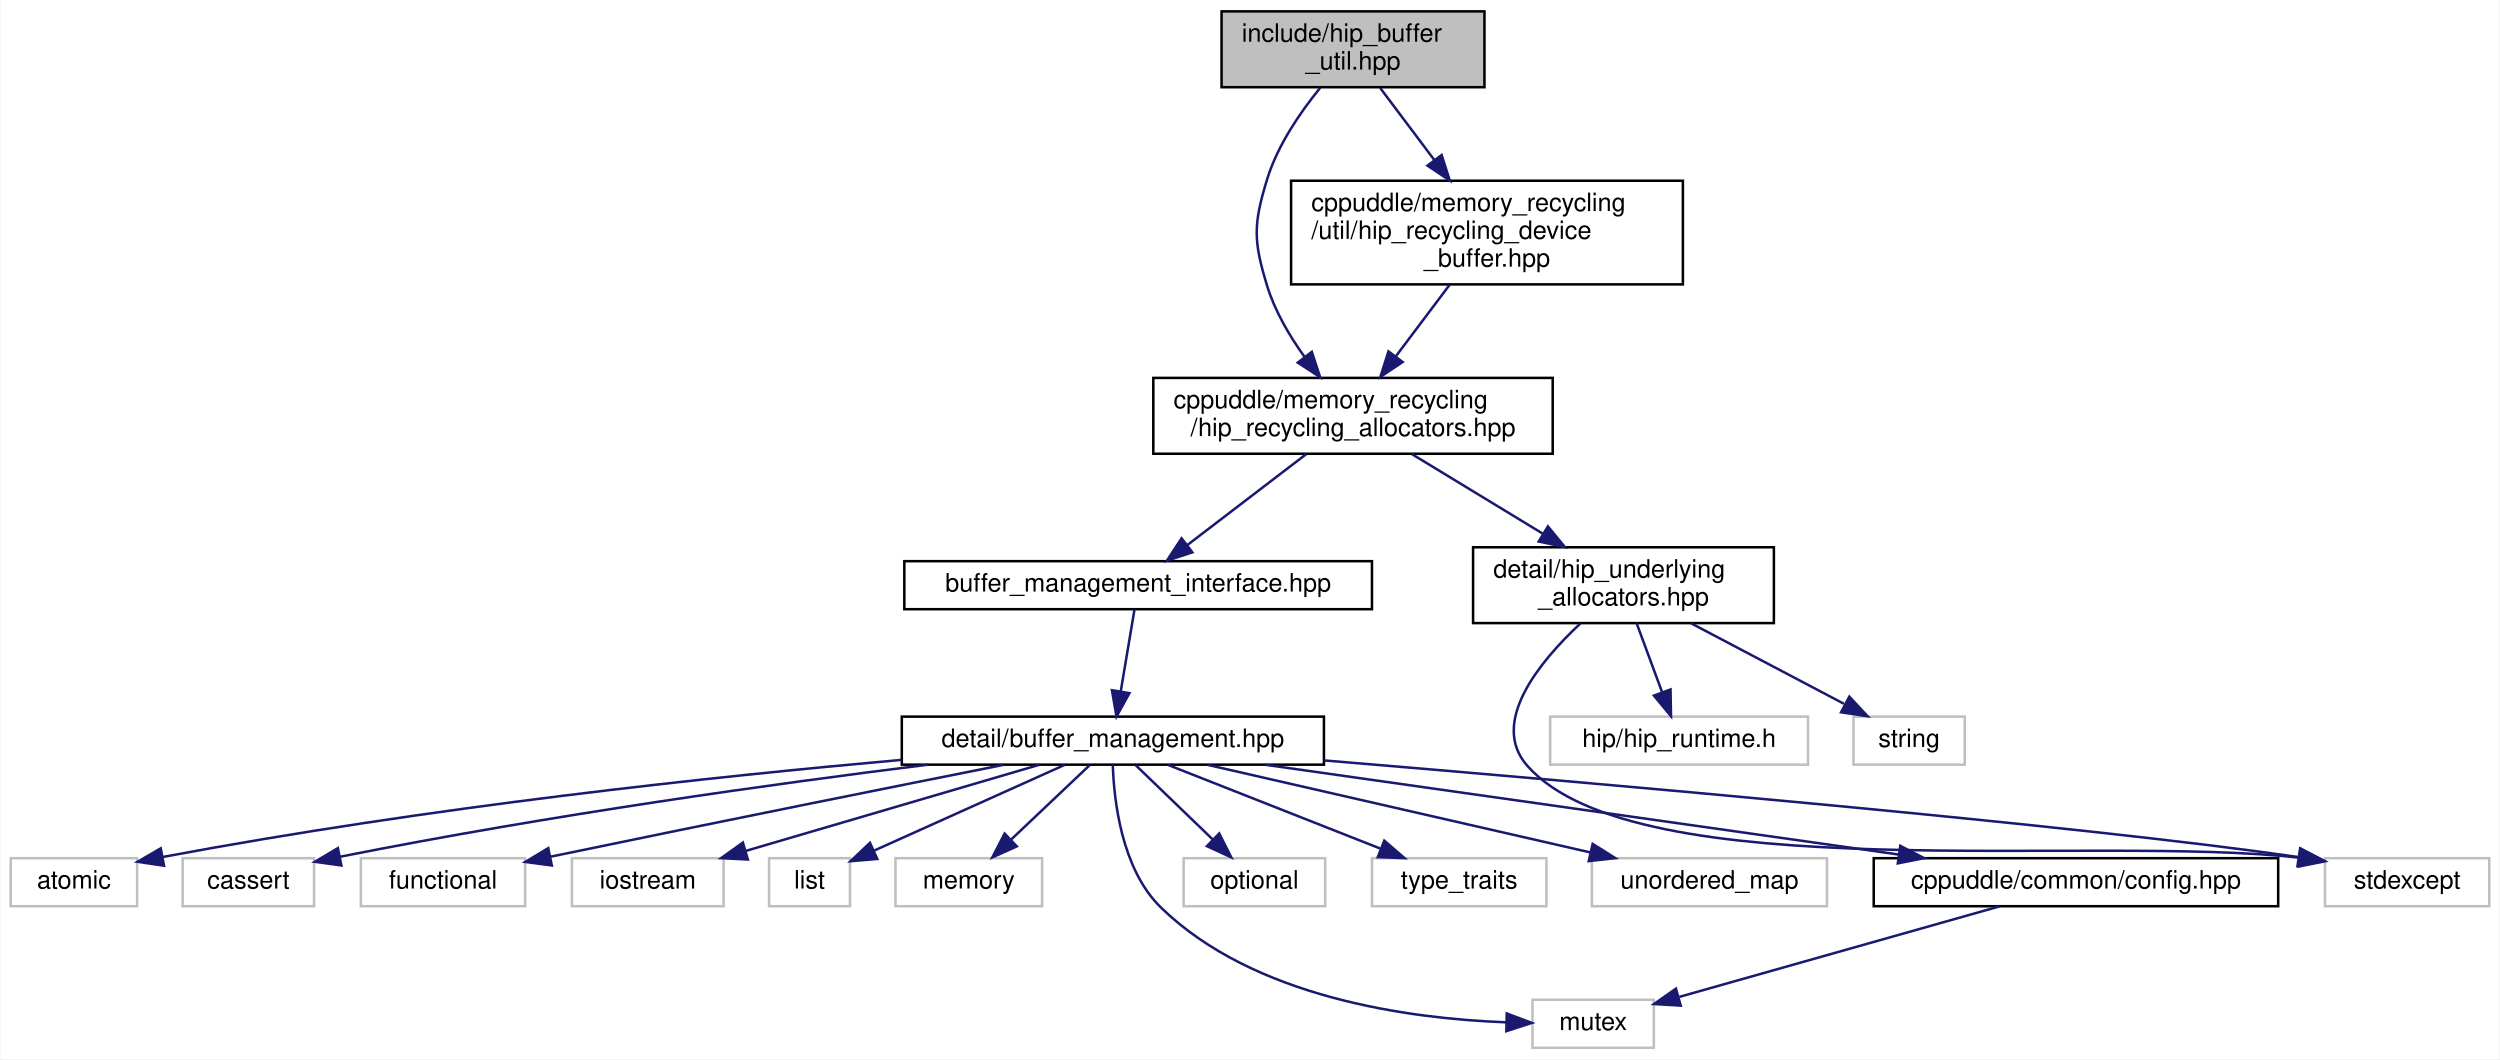
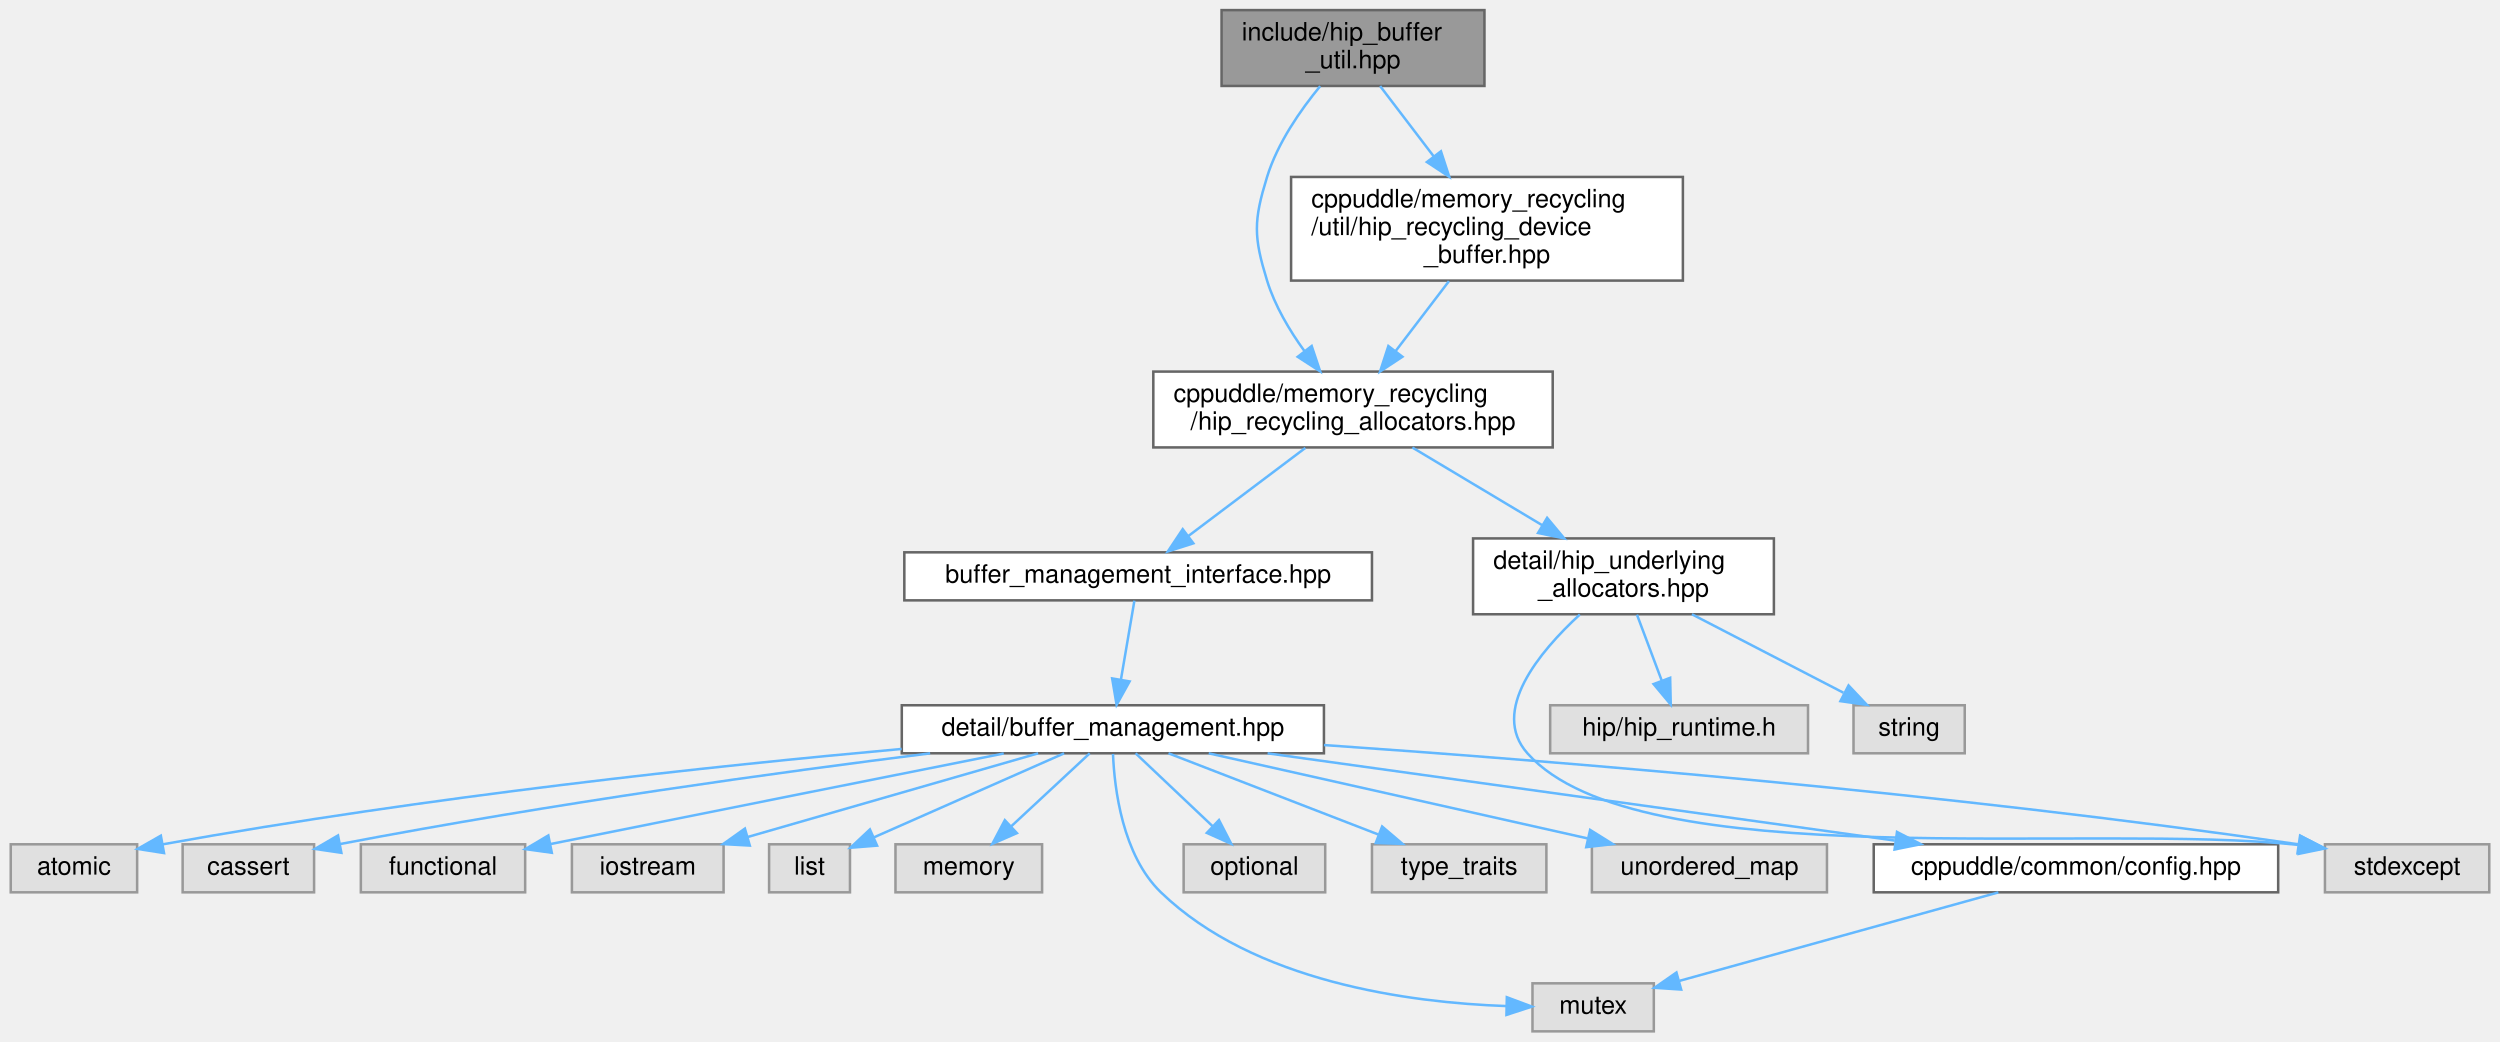
- <svg xmlns="http://www.w3.org/2000/svg" xmlns:xlink="http://www.w3.org/1999/xlink" width="989pt" height="419pt" viewBox="0.00 0.00 988.50 419.00">
-   <g id="graph0" class="graph" transform="scale(1 1) rotate(0) translate(4 415)">
-     <polygon fill="white" stroke="transparent" points="-4,4 -4,-415 984.5,-415 984.5,4 -4,4" />
-     <g id="node1" class="node">
-       <g id="a_node1">
-         <a xlink:title=" ">
-           <polygon fill="#bfbfbf" stroke="black" points="479,-380.5 479,-410.5 583,-410.5 583,-380.5 479,-380.5" />
-           <text text-anchor="start" x="487" y="-398.5" font-family="Helvetica,sans-Serif" font-size="10.00">include/hip_buffer</text>
-           <text text-anchor="middle" x="531" y="-387.5" font-family="Helvetica,sans-Serif" font-size="10.00">_util.hpp</text>
-         </a>
-       </g>
-     </g>
-     <g id="node2" class="node">
-       <g id="a_node2">
+ <svg xmlns="http://www.w3.org/2000/svg" xmlns:xlink="http://www.w3.org/1999/xlink" width="989pt" height="412pt" viewBox="0.00 0.00 988.50 412.00">
+   <g id="graph0" class="graph" transform="scale(1 1) rotate(0) translate(4 408)">
+     <g id="Node000001" class="node">
+       <g id="a_Node000001">
+         <a xlink:title=" ">
+           <polygon fill="#999999" stroke="#666666" points="583,-404 479,-404 479,-374 583,-374 583,-404" />
+           <text text-anchor="start" x="487" y="-392" font-family="Helvetica,sans-Serif" font-size="10.00">include/hip_buffer</text>
+           <text text-anchor="middle" x="531" y="-381" font-family="Helvetica,sans-Serif" font-size="10.00">_util.hpp</text>
+         </a>
+       </g>
+     </g>
+     <g id="Node000002" class="node">
+       <g id="a_Node000002">
        <a xlink:href="hip__recycling__allocators_8hpp.html" target="_top" xlink:title=" ">
-           <polygon fill="white" stroke="black" points="452,-235.5 452,-265.5 610,-265.5 610,-235.5 452,-235.5" />
-           <text text-anchor="start" x="460" y="-253.5" font-family="Helvetica,sans-Serif" font-size="10.00">cppuddle/memory_recycling</text>
-           <text text-anchor="middle" x="531" y="-242.5" font-family="Helvetica,sans-Serif" font-size="10.00">/hip_recycling_allocators.hpp</text>
-         </a>
-       </g>
-     </g>
-     <g id="edge1" class="edge">
-       <path fill="none" stroke="midnightblue" d="M518.01,-380.25C510.26,-370.75 501.14,-357.55 497,-344 491.55,-326.15 491.55,-319.85 497,-302 500.07,-291.95 505.88,-282.08 511.85,-273.78" />
-       <polygon fill="midnightblue" stroke="midnightblue" points="514.7,-275.81 518.01,-265.75 509.15,-271.55 514.7,-275.81" />
-     </g>
-     <g id="node20" class="node">
-       <g id="a_node20">
+           <polygon fill="white" stroke="#666666" points="610,-261 452,-261 452,-231 610,-231 610,-261" />
+           <text text-anchor="start" x="460" y="-249" font-family="Helvetica,sans-Serif" font-size="10.00">cppuddle/memory_recycling</text>
+           <text text-anchor="middle" x="531" y="-238" font-family="Helvetica,sans-Serif" font-size="10.00">/hip_recycling_allocators.hpp</text>
+         </a>
+       </g>
+     </g>
+     <g id="edge1_Node000001_Node000002" class="edge">
+       <g id="a_edge1_Node000001_Node000002">
+         <a xlink:title=" ">
+           <path fill="none" stroke="#63b8ff" d="M518.01,-373.92C510.26,-364.51 501.14,-351.44 497,-338 491.64,-320.58 491.64,-314.42 497,-297 500.07,-287.02 505.89,-277.25 511.85,-269.03" />
+           <polygon fill="#63b8ff" stroke="#63b8ff" points="514.65,-271.13 518.01,-261.08 509.12,-266.84 514.65,-271.13" />
+         </a>
+       </g>
+     </g>
+     <g id="Node000020" class="node">
+       <g id="a_Node000020">
        <a xlink:href="hip__recycling__device__buffer_8hpp.html" target="_top" xlink:title=" ">
-           <polygon fill="white" stroke="black" points="506.5,-302.5 506.5,-343.5 661.5,-343.5 661.5,-302.5 506.5,-302.5" />
-           <text text-anchor="start" x="514.5" y="-331.5" font-family="Helvetica,sans-Serif" font-size="10.00">cppuddle/memory_recycling</text>
-           <text text-anchor="start" x="514.5" y="-320.5" font-family="Helvetica,sans-Serif" font-size="10.00">/util/hip_recycling_device</text>
-           <text text-anchor="middle" x="584" y="-309.5" font-family="Helvetica,sans-Serif" font-size="10.00">_buffer.hpp</text>
-         </a>
-       </g>
-     </g>
-     <g id="edge21" class="edge">
-       <path fill="none" stroke="midnightblue" d="M541.73,-380.23C547.85,-372.08 555.75,-361.57 563.06,-351.85" />
-       <polygon fill="midnightblue" stroke="midnightblue" points="566.06,-353.68 569.27,-343.59 560.47,-349.48 566.06,-353.68" />
-     </g>
-     <g id="node3" class="node">
-       <g id="a_node3">
+           <polygon fill="white" stroke="#666666" points="661.5,-338 506.5,-338 506.5,-297 661.5,-297 661.5,-338" />
+           <text text-anchor="start" x="514.5" y="-326" font-family="Helvetica,sans-Serif" font-size="10.00">cppuddle/memory_recycling</text>
+           <text text-anchor="start" x="514.5" y="-315" font-family="Helvetica,sans-Serif" font-size="10.00">/util/hip_recycling_device</text>
+           <text text-anchor="middle" x="584" y="-304" font-family="Helvetica,sans-Serif" font-size="10.00">_buffer.hpp</text>
+         </a>
+       </g>
+     </g>
+     <g id="edge21_Node000001_Node000020" class="edge">
+       <g id="a_edge21_Node000001_Node000020">
+         <a xlink:title=" ">
+           <path fill="none" stroke="#63b8ff" d="M541.73,-373.94C547.81,-365.96 555.63,-355.7 562.9,-346.17" />
+           <polygon fill="#63b8ff" stroke="#63b8ff" points="565.79,-348.15 569.07,-338.07 560.23,-343.9 565.79,-348.15" />
+         </a>
+       </g>
+     </g>
+     <g id="Node000003" class="node">
+       <g id="a_Node000003">
        <a xlink:href="buffer__management__interface_8hpp.html" target="_top" xlink:title=" ">
-           <polygon fill="white" stroke="black" points="353.5,-174 353.5,-193 538.5,-193 538.5,-174 353.5,-174" />
-           <text text-anchor="middle" x="446" y="-181" font-family="Helvetica,sans-Serif" font-size="10.00">buffer_management_interface.hpp</text>
-         </a>
-       </g>
-     </g>
-     <g id="edge2" class="edge">
-       <path fill="none" stroke="midnightblue" d="M512.56,-235.4C498.65,-224.76 479.61,-210.2 465.46,-199.38" />
-       <polygon fill="midnightblue" stroke="midnightblue" points="467.44,-196.49 457.37,-193.19 463.19,-202.05 467.44,-196.49" />
-     </g>
-     <g id="node17" class="node">
-       <g id="a_node17">
+           <polygon fill="white" stroke="#666666" points="538.5,-189.5 353.5,-189.5 353.5,-170.5 538.5,-170.5 538.5,-189.5" />
+           <text text-anchor="middle" x="446" y="-177.5" font-family="Helvetica,sans-Serif" font-size="10.00">buffer_management_interface.hpp</text>
+         </a>
+       </g>
+     </g>
+     <g id="edge2_Node000002_Node000003" class="edge">
+       <g id="a_edge2_Node000002_Node000003">
+         <a xlink:title=" ">
+           <path fill="none" stroke="#63b8ff" d="M512.14,-230.8C498.36,-220.43 479.74,-206.4 465.76,-195.88" />
+           <polygon fill="#63b8ff" stroke="#63b8ff" points="467.84,-193.06 457.75,-189.84 463.63,-198.66 467.84,-193.06" />
+         </a>
+       </g>
+     </g>
+     <g id="Node000017" class="node">
+       <g id="a_Node000017">
        <a xlink:href="hip__underlying__allocators_8hpp.html" target="_top" xlink:title=" ">
-           <polygon fill="white" stroke="black" points="578.5,-168.5 578.5,-198.5 697.5,-198.5 697.5,-168.5 578.5,-168.5" />
-           <text text-anchor="start" x="586.5" y="-186.5" font-family="Helvetica,sans-Serif" font-size="10.00">detail/hip_underlying</text>
-           <text text-anchor="middle" x="638" y="-175.5" font-family="Helvetica,sans-Serif" font-size="10.00">_allocators.hpp</text>
-         </a>
-       </g>
-     </g>
-     <g id="edge17" class="edge">
-       <path fill="none" stroke="midnightblue" d="M554.22,-235.4C569.36,-226.2 589.33,-214.07 605.97,-203.95" />
-       <polygon fill="midnightblue" stroke="midnightblue" points="608.1,-206.76 614.83,-198.58 604.46,-200.78 608.1,-206.76" />
-     </g>
-     <g id="node4" class="node">
-       <g id="a_node4">
+           <polygon fill="white" stroke="#666666" points="697.5,-195 578.5,-195 578.5,-165 697.5,-165 697.5,-195" />
+           <text text-anchor="start" x="586.5" y="-183" font-family="Helvetica,sans-Serif" font-size="10.00">detail/hip_underlying</text>
+           <text text-anchor="middle" x="638" y="-172" font-family="Helvetica,sans-Serif" font-size="10.00">_allocators.hpp</text>
+         </a>
+       </g>
+     </g>
+     <g id="edge17_Node000002_Node000017" class="edge">
+       <g id="a_edge17_Node000002_Node000017">
+         <a xlink:title=" ">
+           <path fill="none" stroke="#63b8ff" d="M554.48,-230.95C569.53,-221.95 589.27,-210.14 605.78,-200.27" />
+           <polygon fill="#63b8ff" stroke="#63b8ff" points="607.79,-203.15 614.57,-195.01 604.19,-197.14 607.79,-203.15" />
+         </a>
+       </g>
+     </g>
+     <g id="Node000004" class="node">
+       <g id="a_Node000004">
        <a xlink:href="buffer__management_8hpp.html" target="_top" xlink:title=" ">
-           <polygon fill="white" stroke="black" points="352.5,-112.5 352.5,-131.5 519.5,-131.5 519.5,-112.5 352.5,-112.5" />
-           <text text-anchor="middle" x="436" y="-119.5" font-family="Helvetica,sans-Serif" font-size="10.00">detail/buffer_management.hpp</text>
-         </a>
-       </g>
-     </g>
-     <g id="edge3" class="edge">
-       <path fill="none" stroke="midnightblue" d="M444.57,-173.98C443.16,-165.58 440.95,-152.48 439.14,-141.66" />
-       <polygon fill="midnightblue" stroke="midnightblue" points="442.54,-140.79 437.43,-131.51 435.64,-141.95 442.54,-140.79" />
-     </g>
-     <g id="node5" class="node">
-       <g id="a_node5">
-         <a xlink:title=" ">
-           <polygon fill="white" stroke="#bfbfbf" points="0,-56.5 0,-75.5 50,-75.5 50,-56.5 0,-56.5" />
-           <text text-anchor="middle" x="25" y="-63.5" font-family="Helvetica,sans-Serif" font-size="10.00">atomic</text>
-         </a>
-       </g>
-     </g>
-     <g id="edge4" class="edge">
-       <path fill="none" stroke="midnightblue" d="M352.38,-114.4C277.96,-107.75 166.05,-95.86 60.07,-75.97" />
-       <polygon fill="midnightblue" stroke="midnightblue" points="60.64,-72.51 50.16,-74.08 59.33,-79.39 60.64,-72.51" />
-     </g>
-     <g id="node6" class="node">
-       <g id="a_node6">
-         <a xlink:title=" ">
-           <polygon fill="white" stroke="#bfbfbf" points="68,-56.5 68,-75.5 120,-75.5 120,-56.5 68,-56.5" />
-           <text text-anchor="middle" x="94" y="-63.5" font-family="Helvetica,sans-Serif" font-size="10.00">cassert</text>
-         </a>
-       </g>
-     </g>
-     <g id="edge5" class="edge">
-       <path fill="none" stroke="midnightblue" d="M362.74,-112.48C302.62,-104.98 215.13,-92.91 130.12,-76.05" />
-       <polygon fill="midnightblue" stroke="midnightblue" points="130.8,-72.62 120.3,-74.08 129.42,-79.48 130.8,-72.62" />
-     </g>
-     <g id="node7" class="node">
-       <g id="a_node7">
-         <a xlink:title=" ">
-           <polygon fill="white" stroke="#bfbfbf" points="138.5,-56.5 138.5,-75.5 203.5,-75.5 203.5,-56.5 138.5,-56.5" />
-           <text text-anchor="middle" x="171" y="-63.5" font-family="Helvetica,sans-Serif" font-size="10.00">functional</text>
-         </a>
-       </g>
-     </g>
-     <g id="edge6" class="edge">
-       <path fill="none" stroke="midnightblue" d="M392.8,-112.44C349.96,-103.92 282.18,-90.34 213.66,-76.12" />
-       <polygon fill="midnightblue" stroke="midnightblue" points="214.05,-72.62 203.55,-74.02 212.63,-79.48 214.05,-72.62" />
-     </g>
-     <g id="node8" class="node">
-       <g id="a_node8">
-         <a xlink:title=" ">
-           <polygon fill="white" stroke="#bfbfbf" points="222,-56.5 222,-75.5 282,-75.5 282,-56.5 222,-56.5" />
-           <text text-anchor="middle" x="252" y="-63.5" font-family="Helvetica,sans-Serif" font-size="10.00">iostream</text>
-         </a>
-       </g>
-     </g>
-     <g id="edge7" class="edge">
-       <path fill="none" stroke="midnightblue" d="M406.84,-112.44C375.49,-103.24 325.47,-88.56 290.8,-78.39" />
-       <polygon fill="midnightblue" stroke="midnightblue" points="291.6,-74.97 281.02,-75.52 289.63,-81.69 291.6,-74.97" />
-     </g>
-     <g id="node9" class="node">
-       <g id="a_node9">
-         <a xlink:title=" ">
-           <polygon fill="white" stroke="#bfbfbf" points="300,-56.5 300,-75.5 332,-75.5 332,-56.5 300,-56.5" />
-           <text text-anchor="middle" x="316" y="-63.5" font-family="Helvetica,sans-Serif" font-size="10.00">list</text>
-         </a>
-       </g>
-     </g>
-     <g id="edge8" class="edge">
-       <path fill="none" stroke="midnightblue" d="M416.99,-112.44C396.61,-103.27 364.14,-88.66 341.54,-78.5" />
-       <polygon fill="midnightblue" stroke="midnightblue" points="342.79,-75.22 332.23,-74.3 339.91,-81.6 342.79,-75.22" />
-     </g>
-     <g id="node10" class="node">
-       <g id="a_node10">
-         <a xlink:title=" ">
-           <polygon fill="white" stroke="#bfbfbf" points="350,-56.5 350,-75.5 408,-75.5 408,-56.5 350,-56.5" />
-           <text text-anchor="middle" x="379" y="-63.5" font-family="Helvetica,sans-Serif" font-size="10.00">memory</text>
-         </a>
-       </g>
-     </g>
-     <g id="edge9" class="edge">
-       <path fill="none" stroke="midnightblue" d="M426.84,-112.32C418.5,-104.42 405.97,-92.55 395.82,-82.94" />
-       <polygon fill="midnightblue" stroke="midnightblue" points="397.99,-80.17 388.32,-75.83 393.18,-85.25 397.99,-80.17" />
-     </g>
-     <g id="node11" class="node">
-       <g id="a_node11">
-         <a xlink:title=" ">
-           <polygon fill="white" stroke="#bfbfbf" points="602,-0.5 602,-19.5 650,-19.5 650,-0.5 602,-0.5" />
-           <text text-anchor="middle" x="626" y="-7.5" font-family="Helvetica,sans-Serif" font-size="10.00">mutex</text>
-         </a>
-       </g>
-     </g>
-     <g id="edge10" class="edge">
-       <path fill="none" stroke="midnightblue" d="M435.97,-112.5C436.4,-98.65 439.33,-71.25 455,-56 491.7,-20.28 553.18,-12.01 591.56,-10.57" />
-       <polygon fill="midnightblue" stroke="midnightblue" points="591.82,-14.07 601.73,-10.34 591.66,-7.07 591.82,-14.07" />
-     </g>
-     <g id="node12" class="node">
-       <g id="a_node12">
-         <a xlink:title=" ">
-           <polygon fill="white" stroke="#bfbfbf" points="464,-56.5 464,-75.5 520,-75.5 520,-56.5 464,-56.5" />
-           <text text-anchor="middle" x="492" y="-63.5" font-family="Helvetica,sans-Serif" font-size="10.00">optional</text>
-         </a>
-       </g>
-     </g>
-     <g id="edge11" class="edge">
-       <path fill="none" stroke="midnightblue" d="M445,-112.32C453.19,-104.42 465.51,-92.55 475.47,-82.94" />
-       <polygon fill="midnightblue" stroke="midnightblue" points="478.07,-85.29 482.84,-75.83 473.21,-80.26 478.07,-85.29" />
-     </g>
-     <g id="node13" class="node">
-       <g id="a_node13">
-         <a xlink:title=" ">
-           <polygon fill="white" stroke="#bfbfbf" points="915.5,-56.5 915.5,-75.5 980.5,-75.5 980.5,-56.5 915.5,-56.5" />
-           <text text-anchor="middle" x="948" y="-63.5" font-family="Helvetica,sans-Serif" font-size="10.00">stdexcept</text>
-         </a>
-       </g>
-     </g>
-     <g id="edge12" class="edge">
-       <path fill="none" stroke="midnightblue" d="M519.75,-114.16C629.81,-104.97 818.34,-88.5 905,-75.95" />
-       <polygon fill="midnightblue" stroke="midnightblue" points="905.68,-79.38 915.05,-74.44 904.64,-72.46 905.68,-79.38" />
-     </g>
-     <g id="node14" class="node">
-       <g id="a_node14">
-         <a xlink:title=" ">
-           <polygon fill="white" stroke="#bfbfbf" points="538.5,-56.5 538.5,-75.5 607.5,-75.5 607.5,-56.5 538.5,-56.5" />
-           <text text-anchor="middle" x="573" y="-63.5" font-family="Helvetica,sans-Serif" font-size="10.00">type_traits</text>
-         </a>
-       </g>
-     </g>
-     <g id="edge13" class="edge">
-       <path fill="none" stroke="midnightblue" d="M457.71,-112.44C480.35,-103.52 516.07,-89.44 541.75,-79.32" />
-       <polygon fill="midnightblue" stroke="midnightblue" points="543.37,-82.44 551.39,-75.52 540.81,-75.93 543.37,-82.44" />
-     </g>
-     <g id="node15" class="node">
-       <g id="a_node15">
-         <a xlink:title=" ">
-           <polygon fill="white" stroke="#bfbfbf" points="625.5,-56.5 625.5,-75.5 718.5,-75.5 718.5,-56.5 625.5,-56.5" />
-           <text text-anchor="middle" x="672" y="-63.5" font-family="Helvetica,sans-Serif" font-size="10.00">unordered_map</text>
-         </a>
-       </g>
-     </g>
-     <g id="edge14" class="edge">
-       <path fill="none" stroke="midnightblue" d="M473.39,-112.44C514.39,-103.06 580.25,-87.99 624.78,-77.8" />
-       <polygon fill="midnightblue" stroke="midnightblue" points="625.81,-81.16 634.78,-75.52 624.25,-74.34 625.81,-81.16" />
-     </g>
-     <g id="node16" class="node">
-       <g id="a_node16">
+           <polygon fill="white" stroke="#666666" points="519.5,-129 352.5,-129 352.5,-110 519.5,-110 519.5,-129" />
+           <text text-anchor="middle" x="436" y="-117" font-family="Helvetica,sans-Serif" font-size="10.00">detail/buffer_management.hpp</text>
+         </a>
+       </g>
+     </g>
+     <g id="edge3_Node000003_Node000004" class="edge">
+       <g id="a_edge3_Node000003_Node000004">
+         <a xlink:title=" ">
+           <path fill="none" stroke="#63b8ff" d="M444.52,-170.37C443.12,-162.16 440.96,-149.54 439.17,-139.05" />
+           <polygon fill="#63b8ff" stroke="#63b8ff" points="442.62,-138.43 437.48,-129.17 435.72,-139.61 442.62,-138.43" />
+         </a>
+       </g>
+     </g>
+     <g id="Node000005" class="node">
+       <g id="a_Node000005">
+         <a xlink:title=" ">
+           <polygon fill="#e0e0e0" stroke="#999999" points="50,-74 0,-74 0,-55 50,-55 50,-74" />
+           <text text-anchor="middle" x="25" y="-62" font-family="Helvetica,sans-Serif" font-size="10.00">atomic</text>
+         </a>
+       </g>
+     </g>
+     <g id="edge4_Node000004_Node000005" class="edge">
+       <g id="a_edge4_Node000004_Node000005">
+         <a xlink:title=" ">
+           <path fill="none" stroke="#63b8ff" d="M352.44,-111.72C278.06,-104.97 166.18,-93.1 60.09,-73.98" />
+           <polygon fill="#63b8ff" stroke="#63b8ff" points="60.64,-70.53 50.17,-72.17 59.38,-77.41 60.64,-70.53" />
+         </a>
+       </g>
+     </g>
+     <g id="Node000006" class="node">
+       <g id="a_Node000006">
+         <a xlink:title=" ">
+           <polygon fill="#e0e0e0" stroke="#999999" points="120,-74 68,-74 68,-55 120,-55 120,-74" />
+           <text text-anchor="middle" x="94" y="-62" font-family="Helvetica,sans-Serif" font-size="10.00">cassert</text>
+         </a>
+       </g>
+     </g>
+     <g id="edge5_Node000004_Node000006" class="edge">
+       <g id="a_edge5_Node000004_Node000006">
+         <a xlink:title=" ">
+           <path fill="none" stroke="#63b8ff" d="M363.72,-109.98C303.62,-102.44 215.66,-90.38 130.18,-74.08" />
+           <polygon fill="#63b8ff" stroke="#63b8ff" points="130.8,-70.63 120.31,-72.17 129.47,-77.5 130.8,-70.63" />
+         </a>
+       </g>
+     </g>
+     <g id="Node000007" class="node">
+       <g id="a_Node000007">
+         <a xlink:title=" ">
+           <polygon fill="#e0e0e0" stroke="#999999" points="203.5,-74 138.5,-74 138.5,-55 203.5,-55 203.5,-74" />
+           <text text-anchor="middle" x="171" y="-62" font-family="Helvetica,sans-Serif" font-size="10.00">functional</text>
+         </a>
+       </g>
+     </g>
+     <g id="edge6_Node000004_Node000007" class="edge">
+       <g id="a_edge6_Node000004_Node000007">
+         <a xlink:title=" ">
+           <path fill="none" stroke="#63b8ff" d="M392.83,-109.92C350,-101.4 282.23,-87.9 213.68,-74.13" />
+           <polygon fill="#63b8ff" stroke="#63b8ff" points="214.05,-70.64 203.56,-72.1 212.67,-77.5 214.05,-70.64" />
+         </a>
+       </g>
+     </g>
+     <g id="Node000008" class="node">
+       <g id="a_Node000008">
+         <a xlink:title=" ">
+           <polygon fill="#e0e0e0" stroke="#999999" points="282,-74 222,-74 222,-55 282,-55 282,-74" />
+           <text text-anchor="middle" x="252" y="-62" font-family="Helvetica,sans-Serif" font-size="10.00">iostream</text>
+         </a>
+       </g>
+     </g>
+     <g id="edge7_Node000004_Node000008" class="edge">
+       <g id="a_edge7_Node000004_Node000008">
+         <a xlink:title=" ">
+           <path fill="none" stroke="#63b8ff" d="M406.44,-109.98C375.28,-101.01 326.03,-86.82 291.54,-76.89" />
+           <polygon fill="#63b8ff" stroke="#63b8ff" points="292.37,-73.49 281.79,-74.08 290.43,-80.21 292.37,-73.49" />
+         </a>
+       </g>
+     </g>
+     <g id="Node000009" class="node">
+       <g id="a_Node000009">
+         <a xlink:title=" ">
+           <polygon fill="#e0e0e0" stroke="#999999" points="332,-74 300,-74 300,-55 332,-55 332,-74" />
+           <text text-anchor="middle" x="316" y="-62" font-family="Helvetica,sans-Serif" font-size="10.00">list</text>
+         </a>
+       </g>
+     </g>
+     <g id="edge8_Node000004_Node000009" class="edge">
+       <g id="a_edge8_Node000004_Node000009">
+         <a xlink:title=" ">
+           <path fill="none" stroke="#63b8ff" d="M416.72,-109.98C396.29,-100.96 363.93,-86.67 341.43,-76.73" />
+           <polygon fill="#63b8ff" stroke="#63b8ff" points="342.72,-73.47 332.15,-72.63 339.89,-79.88 342.72,-73.47" />
+         </a>
+       </g>
+     </g>
+     <g id="Node000010" class="node">
+       <g id="a_Node000010">
+         <a xlink:title=" ">
+           <polygon fill="#e0e0e0" stroke="#999999" points="408,-74 350,-74 350,-55 408,-55 408,-74" />
+           <text text-anchor="middle" x="379" y="-62" font-family="Helvetica,sans-Serif" font-size="10.00">memory</text>
+         </a>
+       </g>
+     </g>
+     <g id="edge9_Node000004_Node000010" class="edge">
+       <g id="a_edge9_Node000004_Node000010">
+         <a xlink:title=" ">
+           <path fill="none" stroke="#63b8ff" d="M426.84,-109.98C418.5,-102.23 405.97,-90.58 395.82,-81.14" />
+           <polygon fill="#63b8ff" stroke="#63b8ff" points="398.03,-78.42 388.32,-74.17 393.26,-83.54 398.03,-78.42" />
+         </a>
+       </g>
+     </g>
+     <g id="Node000011" class="node">
+       <g id="a_Node000011">
+         <a xlink:title=" ">
+           <polygon fill="#e0e0e0" stroke="#999999" points="650,-19 602,-19 602,0 650,0 650,-19" />
+           <text text-anchor="middle" x="626" y="-7" font-family="Helvetica,sans-Serif" font-size="10.00">mutex</text>
+         </a>
+       </g>
+     </g>
+     <g id="edge10_Node000004_Node000011" class="edge">
+       <g id="a_edge10_Node000004_Node000011">
+         <a xlink:title=" ">
+           <path fill="none" stroke="#63b8ff" d="M436.05,-109.74C436.61,-96.07 439.76,-69.7 455,-55 491.83,-19.48 553.27,-11.35 591.61,-10" />
+           <polygon fill="#63b8ff" stroke="#63b8ff" points="591.85,-13.5 601.77,-9.79 591.7,-6.5 591.85,-13.5" />
+         </a>
+       </g>
+     </g>
+     <g id="Node000012" class="node">
+       <g id="a_Node000012">
+         <a xlink:title=" ">
+           <polygon fill="#e0e0e0" stroke="#999999" points="520,-74 464,-74 464,-55 520,-55 520,-74" />
+           <text text-anchor="middle" x="492" y="-62" font-family="Helvetica,sans-Serif" font-size="10.00">optional</text>
+         </a>
+       </g>
+     </g>
+     <g id="edge11_Node000004_Node000012" class="edge">
+       <g id="a_edge11_Node000004_Node000012">
+         <a xlink:title=" ">
+           <path fill="none" stroke="#63b8ff" d="M445,-109.98C453.19,-102.23 465.51,-90.58 475.47,-81.14" />
+           <polygon fill="#63b8ff" stroke="#63b8ff" points="477.98,-83.59 482.84,-74.17 473.17,-78.5 477.98,-83.59" />
+         </a>
+       </g>
+     </g>
+     <g id="Node000013" class="node">
+       <g id="a_Node000013">
+         <a xlink:title=" ">
+           <polygon fill="#e0e0e0" stroke="#999999" points="980.5,-74 915.5,-74 915.5,-55 980.5,-55 980.5,-74" />
+           <text text-anchor="middle" x="948" y="-62" font-family="Helvetica,sans-Serif" font-size="10.00">stdexcept</text>
+         </a>
+       </g>
+     </g>
+     <g id="edge12_Node000004_Node000013" class="edge">
+       <g id="a_edge12_Node000004_Node000013">
+         <a xlink:title=" ">
+           <path fill="none" stroke="#63b8ff" d="M519.52,-113.26C611.54,-106.88 764.06,-94.53 904.92,-74" />
+           <polygon fill="#63b8ff" stroke="#63b8ff" points="905.66,-77.43 915.04,-72.51 904.64,-70.51 905.66,-77.43" />
+         </a>
+       </g>
+     </g>
+     <g id="Node000014" class="node">
+       <g id="a_Node000014">
+         <a xlink:title=" ">
+           <polygon fill="#e0e0e0" stroke="#999999" points="607.5,-74 538.5,-74 538.5,-55 607.5,-55 607.5,-74" />
+           <text text-anchor="middle" x="573" y="-62" font-family="Helvetica,sans-Serif" font-size="10.00">type_traits</text>
+         </a>
+       </g>
+     </g>
+     <g id="edge13_Node000004_Node000014" class="edge">
+       <g id="a_edge13_Node000004_Node000014">
+         <a xlink:title=" ">
+           <path fill="none" stroke="#63b8ff" d="M458.01,-109.98C480.45,-101.3 515.48,-87.75 540.99,-77.88" />
+           <polygon fill="#63b8ff" stroke="#63b8ff" points="542.52,-81.04 550.59,-74.17 540,-74.51 542.52,-81.04" />
+         </a>
+       </g>
+     </g>
+     <g id="Node000015" class="node">
+       <g id="a_Node000015">
+         <a xlink:title=" ">
+           <polygon fill="#e0e0e0" stroke="#999999" points="718.5,-74 625.5,-74 625.5,-55 718.5,-55 718.5,-74" />
+           <text text-anchor="middle" x="672" y="-62" font-family="Helvetica,sans-Serif" font-size="10.00">unordered_map</text>
+         </a>
+       </g>
+     </g>
+     <g id="edge14_Node000004_Node000015" class="edge">
+       <g id="a_edge14_Node000004_Node000015">
+         <a xlink:title=" ">
+           <path fill="none" stroke="#63b8ff" d="M473.92,-109.98C514.65,-100.84 579.5,-86.27 623.82,-76.32" />
+           <polygon fill="#63b8ff" stroke="#63b8ff" points="624.8,-79.69 633.79,-74.08 623.26,-72.86 624.8,-79.69" />
+         </a>
+       </g>
+     </g>
+     <g id="Node000016" class="node">
+       <g id="a_Node000016">
        <a xlink:href="config_8hpp.html" target="_top" xlink:title=" ">
-           <polygon fill="white" stroke="black" points="737,-56.5 737,-75.5 897,-75.5 897,-56.5 737,-56.5" />
-           <text text-anchor="middle" x="817" y="-63.5" font-family="Helvetica,sans-Serif" font-size="10.00">cppuddle/common/config.hpp</text>
-         </a>
-       </g>
-     </g>
-     <g id="edge15" class="edge">
-       <path fill="none" stroke="midnightblue" d="M496.37,-112.44C564.37,-102.81 674.74,-87.16 746.6,-76.98" />
-       <polygon fill="midnightblue" stroke="midnightblue" points="747.5,-80.39 756.91,-75.52 746.52,-73.45 747.5,-80.39" />
-     </g>
-     <g id="edge16" class="edge">
-       <path fill="none" stroke="midnightblue" d="M786.74,-56.44C752.27,-46.7 696.09,-30.82 660.1,-20.64" />
-       <polygon fill="midnightblue" stroke="midnightblue" points="660.65,-17.16 650.08,-17.81 658.75,-23.9 660.65,-17.16" />
-     </g>
-     <g id="edge19" class="edge">
-       <path fill="none" stroke="midnightblue" d="M620.93,-168.33C604.7,-153.18 584.85,-129.04 600,-112 643.63,-62.93 822.87,-85.15 905.45,-75.68" />
-       <polygon fill="midnightblue" stroke="midnightblue" points="906.08,-79.12 915.5,-74.28 905.11,-72.19 906.08,-79.12" />
-     </g>
-     <g id="node18" class="node">
-       <g id="a_node18">
-         <a xlink:title=" ">
-           <polygon fill="white" stroke="#bfbfbf" points="609,-112.5 609,-131.5 711,-131.5 711,-112.5 609,-112.5" />
-           <text text-anchor="middle" x="660" y="-119.5" font-family="Helvetica,sans-Serif" font-size="10.00">hip/hip_runtime.h</text>
-         </a>
-       </g>
-     </g>
-     <g id="edge18" class="edge">
-       <path fill="none" stroke="midnightblue" d="M643.21,-168.4C646.21,-160.29 650.01,-150.01 653.24,-141.28" />
-       <polygon fill="midnightblue" stroke="midnightblue" points="656.61,-142.25 656.8,-131.66 650.05,-139.82 656.61,-142.25" />
-     </g>
-     <g id="node19" class="node">
-       <g id="a_node19">
-         <a xlink:title=" ">
-           <polygon fill="white" stroke="#bfbfbf" points="729,-112.5 729,-131.5 773,-131.5 773,-112.5 729,-112.5" />
-           <text text-anchor="middle" x="751" y="-119.5" font-family="Helvetica,sans-Serif" font-size="10.00">string</text>
-         </a>
-       </g>
-     </g>
-     <g id="edge20" class="edge">
-       <path fill="none" stroke="midnightblue" d="M664.78,-168.4C683.06,-158.77 707.15,-146.09 725.21,-136.58" />
-       <polygon fill="midnightblue" stroke="midnightblue" points="727.34,-139.41 734.56,-131.66 724.08,-133.22 727.34,-139.41" />
-     </g>
-     <g id="edge22" class="edge">
-       <path fill="none" stroke="midnightblue" d="M569.24,-302.36C562.64,-293.59 554.84,-283.21 548,-274.12" />
-       <polygon fill="midnightblue" stroke="midnightblue" points="550.63,-271.78 541.82,-265.89 545.03,-275.99 550.63,-271.78" />
+           <polygon fill="white" stroke="#666666" points="897,-74 737,-74 737,-55 897,-55 897,-74" />
+           <text text-anchor="middle" x="817" y="-62" font-family="Helvetica,sans-Serif" font-size="10.00">cppuddle/common/config.hpp</text>
+         </a>
+       </g>
+     </g>
+     <g id="edge15_Node000004_Node000016" class="edge">
+       <g id="a_edge15_Node000004_Node000016">
+         <a xlink:title=" ">
+           <path fill="none" stroke="#63b8ff" d="M497.21,-109.98C564.88,-100.57 673.75,-85.43 745.34,-75.47" />
+           <polygon fill="#63b8ff" stroke="#63b8ff" points="746.2,-78.88 755.62,-74.04 745.24,-71.95 746.2,-78.88" />
+         </a>
+       </g>
+     </g>
+     <g id="edge16_Node000016_Node000011" class="edge">
+       <g id="a_edge16_Node000016_Node000011">
+         <a xlink:title=" ">
+           <path fill="none" stroke="#63b8ff" d="M786.31,-54.98C751.86,-45.42 696.09,-29.95 660.24,-20" />
+           <polygon fill="#63b8ff" stroke="#63b8ff" points="660.82,-16.53 650.25,-17.23 658.95,-23.28 660.82,-16.53" />
+         </a>
+       </g>
+     </g>
+     <g id="edge19_Node000017_Node000013" class="edge">
+       <g id="a_edge19_Node000017_Node000013">
+         <a xlink:title=" ">
+           <path fill="none" stroke="#63b8ff" d="M620.73,-164.89C604.64,-150.08 585.19,-126.66 600,-110 643.63,-60.93 822.81,-82.8 905.44,-73.7" />
+           <polygon fill="#63b8ff" stroke="#63b8ff" points="906.04,-77.15 915.49,-72.36 905.11,-70.21 906.04,-77.15" />
+         </a>
+       </g>
+     </g>
+     <g id="Node000018" class="node">
+       <g id="a_Node000018">
+         <a xlink:title=" ">
+           <polygon fill="#e0e0e0" stroke="#999999" points="711,-129 609,-129 609,-110 711,-110 711,-129" />
+           <text text-anchor="middle" x="660" y="-117" font-family="Helvetica,sans-Serif" font-size="10.00">hip/hip_runtime.h</text>
+         </a>
+       </g>
+     </g>
+     <g id="edge18_Node000017_Node000018" class="edge">
+       <g id="a_edge18_Node000017_Node000018">
+         <a xlink:title=" ">
+           <path fill="none" stroke="#63b8ff" d="M643.33,-164.84C646.26,-157.04 649.93,-147.27 653.08,-138.89" />
+           <polygon fill="#63b8ff" stroke="#63b8ff" points="656.46,-139.86 656.7,-129.27 649.91,-137.39 656.46,-139.86" />
+         </a>
+       </g>
+     </g>
+     <g id="Node000019" class="node">
+       <g id="a_Node000019">
+         <a xlink:title=" ">
+           <polygon fill="#e0e0e0" stroke="#999999" points="773,-129 729,-129 729,-110 773,-110 773,-129" />
+           <text text-anchor="middle" x="751" y="-117" font-family="Helvetica,sans-Serif" font-size="10.00">string</text>
+         </a>
+       </g>
+     </g>
+     <g id="edge20_Node000017_Node000019" class="edge">
+       <g id="a_edge20_Node000017_Node000019">
+         <a xlink:title=" ">
+           <path fill="none" stroke="#63b8ff" d="M665.07,-164.99C683.25,-155.58 707.07,-143.24 725.02,-133.95" />
+           <polygon fill="#63b8ff" stroke="#63b8ff" points="727.04,-136.84 734.31,-129.14 723.82,-130.63 727.04,-136.84" />
+         </a>
+       </g>
+     </g>
+     <g id="edge22_Node000020_Node000002" class="edge">
+       <g id="a_edge22_Node000020_Node000002">
+         <a xlink:title=" ">
+           <path fill="none" stroke="#63b8ff" d="M568.95,-296.77C562.37,-288.13 554.61,-277.96 547.83,-269.08" />
+           <polygon fill="#63b8ff" stroke="#63b8ff" points="550.55,-266.87 541.71,-261.04 544.99,-271.11 550.55,-266.87" />
+         </a>
+       </g>
    </g>
  </g>
</svg>
